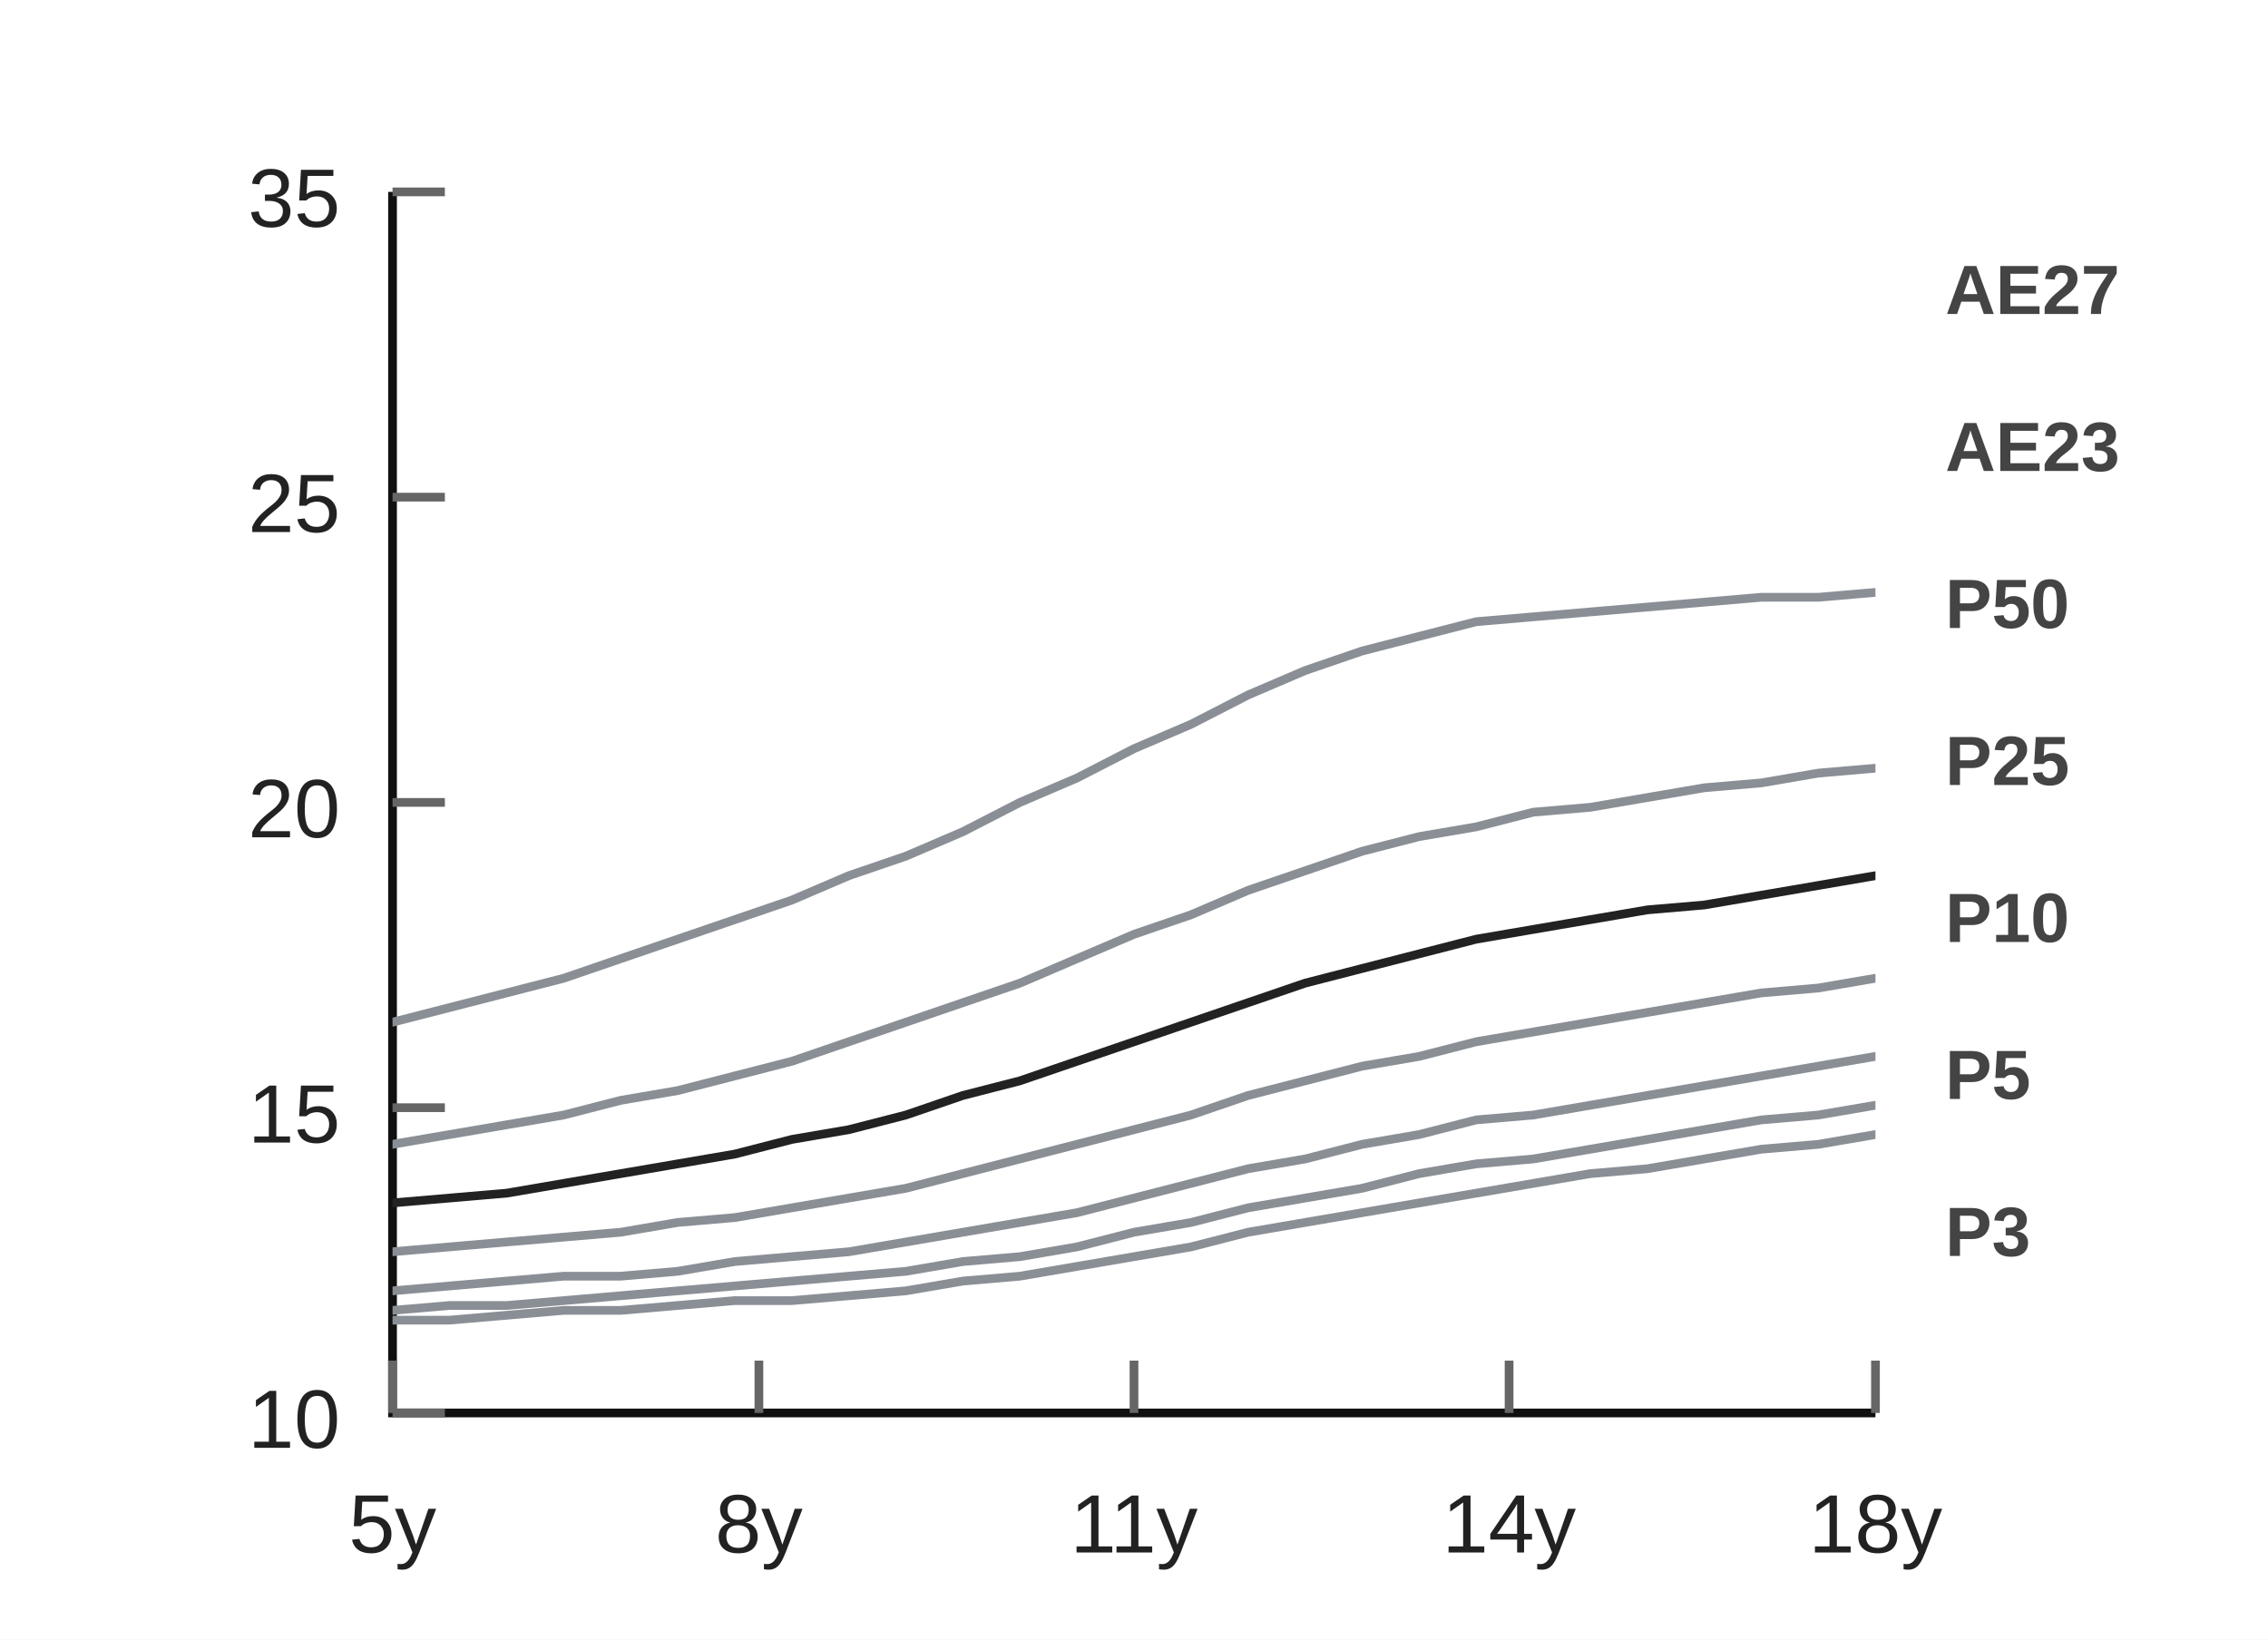
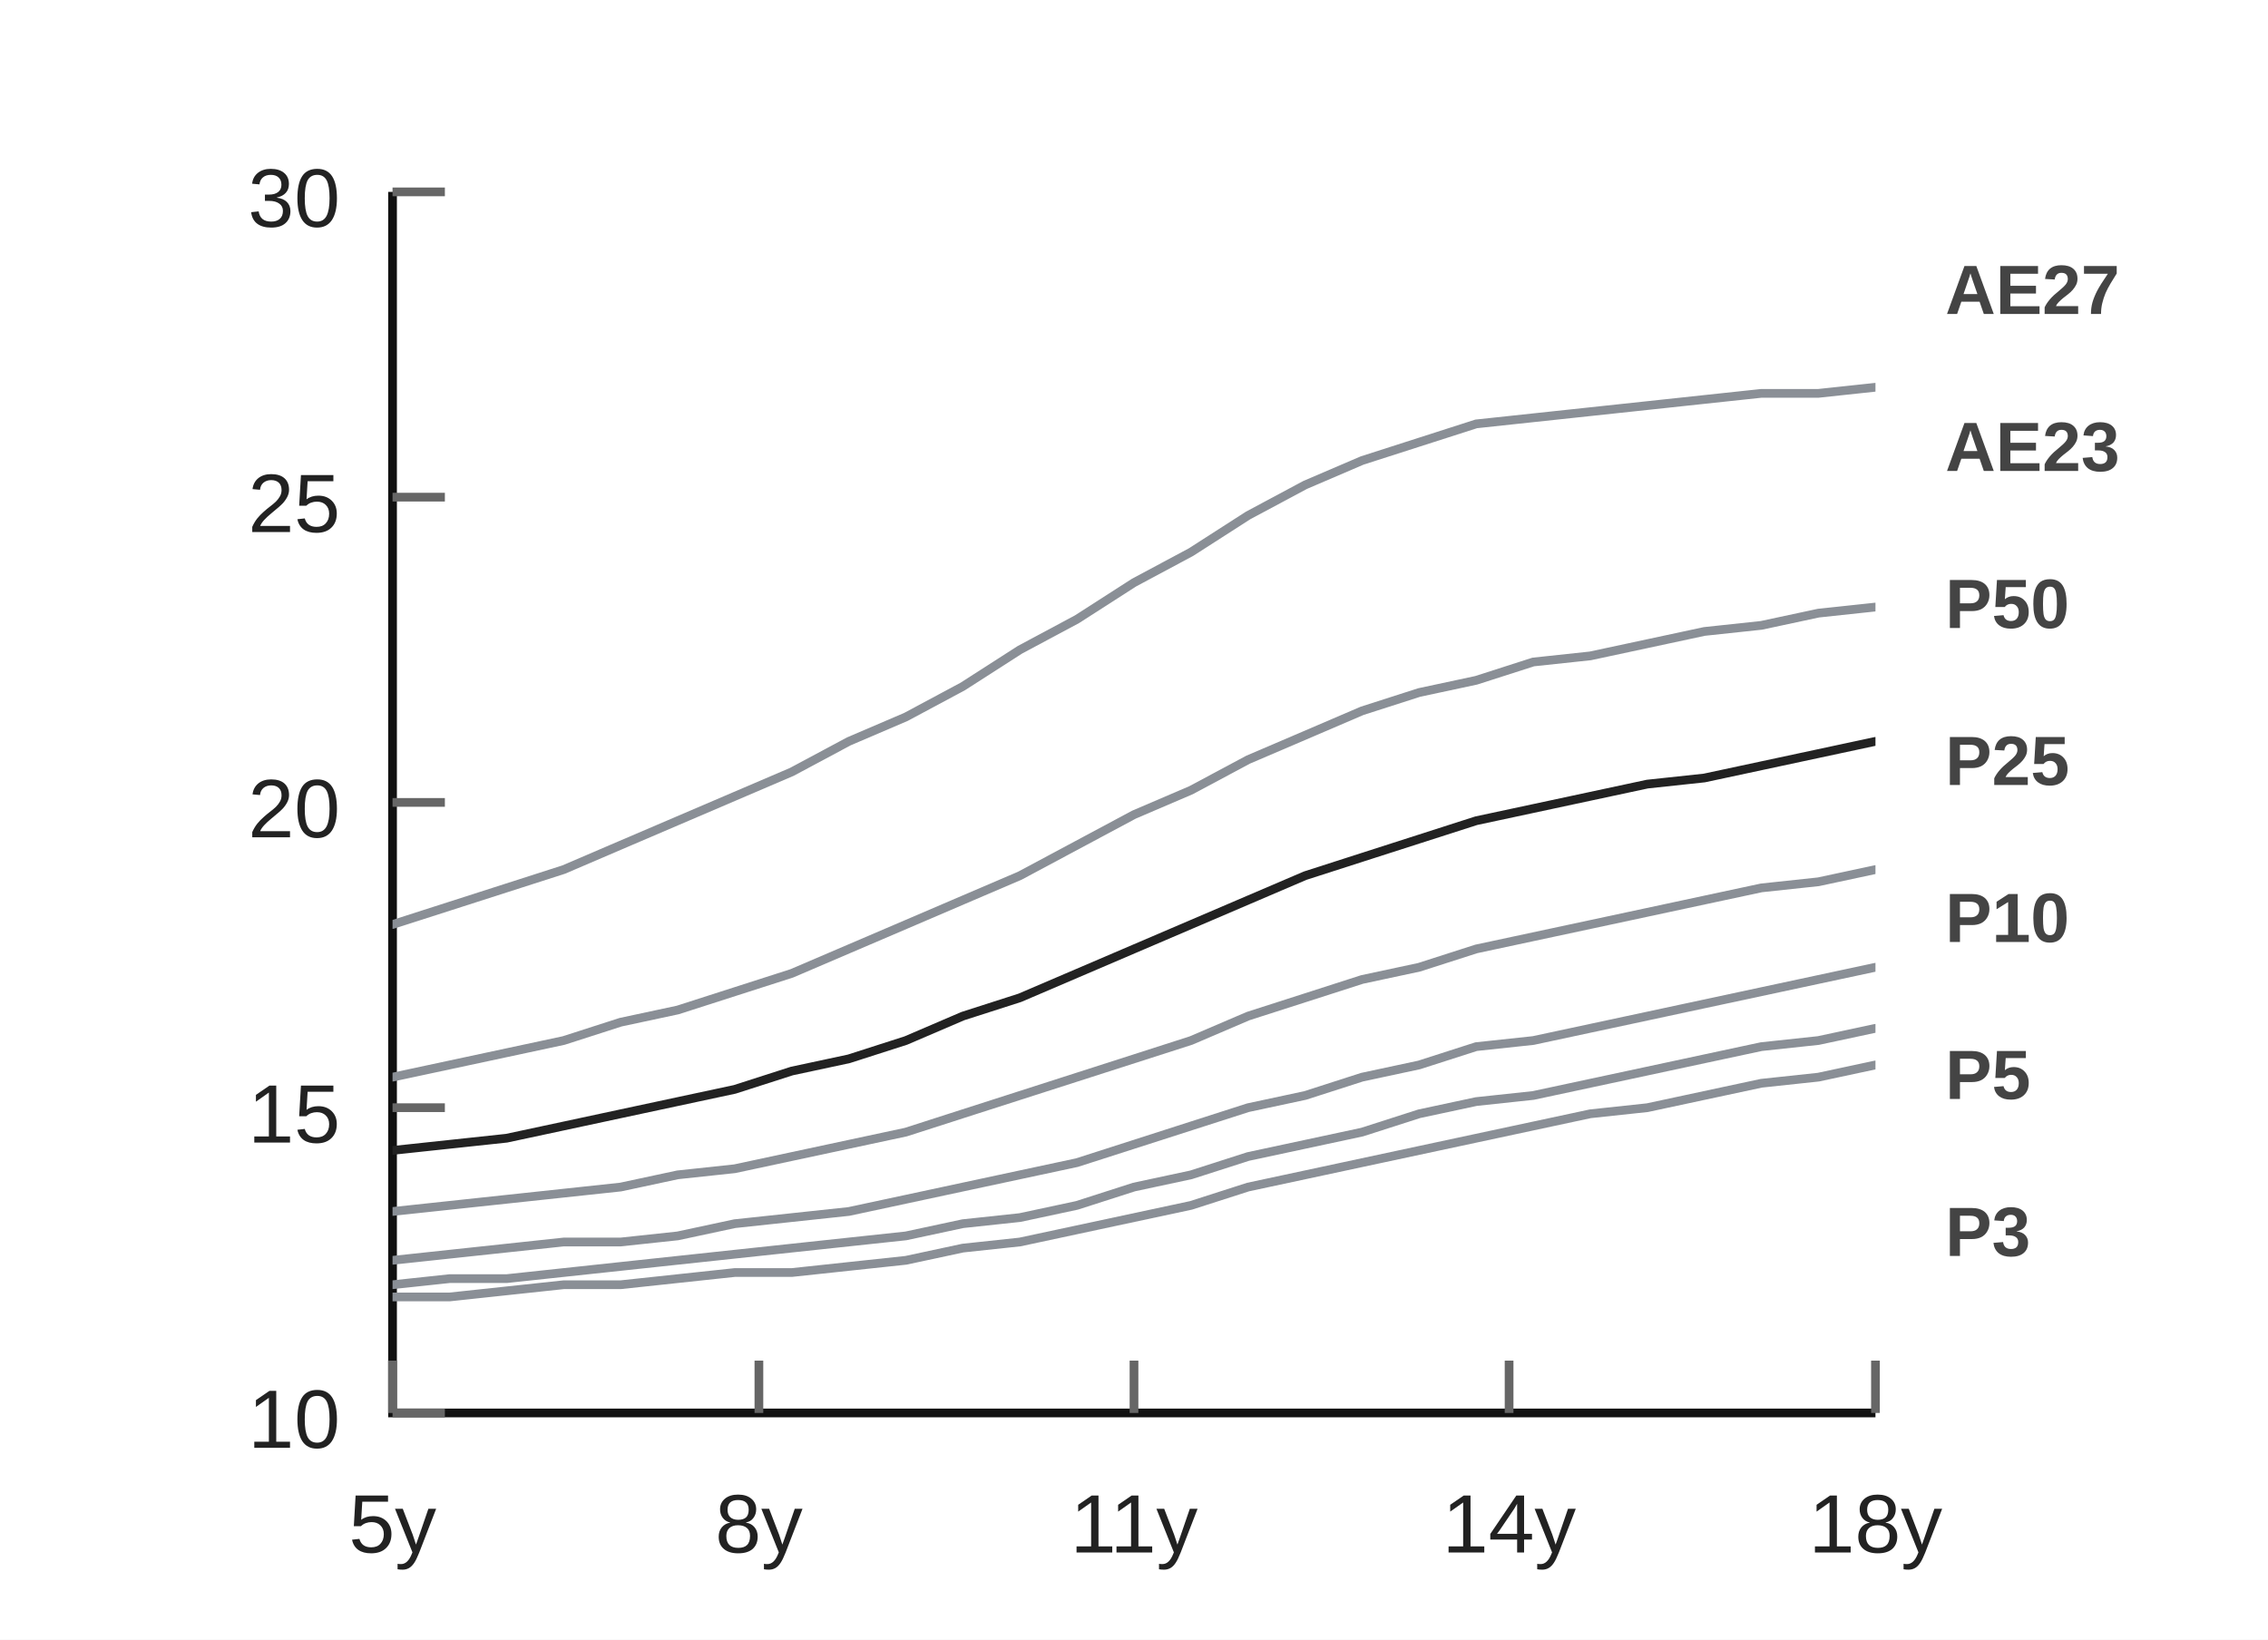
<svg xmlns="http://www.w3.org/2000/svg" viewBox="0 0 260 188" role="img" aria-label="IAP Girls BMI Chart 5-18 years">
  <style>
    .axis { stroke: #111; stroke-width: 1; fill: none; }
    .tick { stroke: #666; stroke-width: 1; }
    .label { fill: #222; font: 9.5px Arial, sans-serif; text-anchor: middle; }
    .ylabel { fill: #222; font: 9.5px Arial, sans-serif; text-anchor: end; }
    .curve { fill: none; stroke: #8a8f96; stroke-width: 1; stroke-linecap: round; }
    .median { fill: none; stroke: #222; stroke-width: 1; stroke-linecap: round; }
    .percentile { fill: #444; font: 700 8px Arial, sans-serif; }
  </style>
  <rect x="0" y="0" width="260" height="188" fill="#fff" />
  <defs>
    <clipPath id="clip-girls-bmi-5-18-minimal-svg-0">
      <rect x="45" y="22" width="170" height="140" />
    </clipPath>
  </defs>
  <path class="axis" d="M45 22 V162 H215" />
  <path class="tick" d="M45 162 V156" />
  <text class="label" x="45" y="178">5y</text>
  <path class="tick" d="M87 162 V156" />
  <text class="label" x="87" y="178">8y</text>
  <path class="tick" d="M130 162 V156" />
  <text class="label" x="130" y="178">11y</text>
  <path class="tick" d="M173 162 V156" />
  <text class="label" x="173" y="178">14y</text>
  <path class="tick" d="M215 162 V156" />
  <text class="label" x="215" y="178">18y</text>
  <path class="tick" d="M45 22 H51" />
-   <text class="ylabel" x="39" y="26">35</text>
+   <text class="ylabel" x="39" y="26">30</text>
  <path class="tick" d="M45 57 H51" />
  <text class="ylabel" x="39" y="61">25</text>
  <path class="tick" d="M45 92 H51" />
  <text class="ylabel" x="39" y="96">20</text>
  <path class="tick" d="M45 127 H51" />
  <text class="ylabel" x="39" y="131">15</text>
  <path class="tick" d="M45 162 H51" />
  <text class="ylabel" x="39" y="166">10</text>
  <g clip-path="url(#clip-girls-bmi-5-18-minimal-svg-0)">
-     <path class="curve" d="M45.00 117.20 L51.54 115.52 L58.08 113.84 L64.62 112.16 L71.15 109.92 L77.69 107.68 L84.23 105.44 L90.77 103.20 L97.31 100.40 L103.85 98.16 L110.38 95.36 L116.92 92.00 L123.46 89.20 L130.00 85.84 L136.54 83.04 L143.08 79.68 L149.62 76.88 L156.15 74.64 L162.69 72.96 L169.23 71.28 L175.77 70.72 L182.31 70.16 L188.85 69.60 L195.38 69.04 L201.92 68.48 L208.46 68.48 L215.00 67.92" />
-     <path class="curve" d="M45.00 131.20 L51.54 130.08 L58.08 128.96 L64.62 127.84 L71.15 126.16 L77.69 125.04 L84.23 123.36 L90.77 121.68 L97.31 119.44 L103.85 117.20 L110.38 114.96 L116.92 112.72 L123.46 109.92 L130.00 107.12 L136.54 104.88 L143.08 102.08 L149.62 99.84 L156.15 97.60 L162.69 95.92 L169.23 94.80 L175.77 93.12 L182.31 92.56 L188.85 91.44 L195.38 90.32 L201.92 89.76 L208.46 88.64 L215.00 88.08" />
-     <path class="median" d="M45.00 137.92 L51.54 137.36 L58.08 136.80 L64.62 135.68 L71.15 134.56 L77.69 133.44 L84.23 132.32 L90.77 130.64 L97.31 129.52 L103.85 127.84 L110.38 125.60 L116.92 123.92 L123.46 121.68 L130.00 119.44 L136.54 117.20 L143.08 114.96 L149.62 112.72 L156.15 111.04 L162.69 109.36 L169.23 107.68 L175.77 106.56 L182.31 105.44 L188.85 104.32 L195.38 103.76 L201.92 102.64 L208.46 101.52 L215.00 100.40" />
-     <path class="curve" d="M45.00 143.52 L51.54 142.96 L58.08 142.40 L64.62 141.84 L71.15 141.28 L77.69 140.16 L84.23 139.60 L90.77 138.48 L97.31 137.36 L103.85 136.24 L110.38 134.56 L116.92 132.88 L123.46 131.20 L130.00 129.52 L136.54 127.84 L143.08 125.60 L149.62 123.92 L156.15 122.24 L162.69 121.12 L169.23 119.44 L175.77 118.32 L182.31 117.20 L188.85 116.08 L195.38 114.96 L201.92 113.84 L208.46 113.28 L215.00 112.16" />
-     <path class="curve" d="M45.00 148.00 L51.54 147.44 L58.08 146.88 L64.62 146.32 L71.15 146.32 L77.69 145.76 L84.23 144.64 L90.77 144.08 L97.31 143.52 L103.85 142.40 L110.38 141.28 L116.92 140.16 L123.46 139.04 L130.00 137.36 L136.54 135.68 L143.08 134.00 L149.62 132.88 L156.15 131.20 L162.69 130.08 L169.23 128.40 L175.77 127.84 L182.31 126.72 L188.85 125.60 L195.38 124.48 L201.92 123.36 L208.46 122.24 L215.00 121.12" />
-     <path class="curve" d="M45.00 150.24 L51.54 149.68 L58.08 149.68 L64.62 149.12 L71.15 148.56 L77.69 148.00 L84.23 147.44 L90.77 146.88 L97.31 146.32 L103.85 145.76 L110.38 144.64 L116.92 144.08 L123.46 142.96 L130.00 141.28 L136.54 140.16 L143.08 138.48 L149.62 137.36 L156.15 136.24 L162.69 134.56 L169.23 133.44 L175.77 132.88 L182.31 131.76 L188.85 130.64 L195.38 129.52 L201.92 128.40 L208.46 127.84 L215.00 126.72" />
-     <path class="curve" d="M45.00 151.36 L51.54 151.36 L58.08 150.80 L64.62 150.24 L71.15 150.24 L77.69 149.68 L84.23 149.12 L90.77 149.12 L97.31 148.56 L103.85 148.00 L110.38 146.88 L116.92 146.32 L123.46 145.20 L130.00 144.08 L136.54 142.96 L143.08 141.28 L149.62 140.16 L156.15 139.04 L162.69 137.92 L169.23 136.80 L175.77 135.68 L182.31 134.56 L188.85 134.00 L195.38 132.88 L201.92 131.76 L208.46 131.20 L215.00 130.08" />
+     <path class="curve" d="M45.00 106.00 L51.54 103.90 L58.08 101.80 L64.62 99.70 L71.15 96.90 L77.69 94.10 L84.23 91.30 L90.77 88.50 L97.31 85.00 L103.85 82.20 L110.38 78.70 L116.92 74.50 L123.46 71.00 L130.00 66.80 L136.54 63.30 L143.08 59.10 L149.62 55.60 L156.15 52.80 L162.69 50.70 L169.23 48.60 L175.77 47.90 L182.31 47.20 L188.85 46.50 L195.38 45.80 L201.92 45.10 L208.46 45.10 L215.00 44.40" />
+     <path class="curve" d="M45.00 123.50 L51.54 122.10 L58.08 120.70 L64.62 119.30 L71.15 117.20 L77.69 115.80 L84.23 113.70 L90.77 111.60 L97.31 108.80 L103.85 106.00 L110.38 103.20 L116.92 100.40 L123.46 96.90 L130.00 93.40 L136.54 90.60 L143.08 87.10 L149.62 84.30 L156.15 81.50 L162.69 79.40 L169.23 78.00 L175.77 75.90 L182.31 75.20 L188.85 73.80 L195.38 72.40 L201.92 71.70 L208.46 70.30 L215.00 69.60" />
+     <path class="median" d="M45.00 131.90 L51.54 131.20 L58.08 130.50 L64.62 129.10 L71.15 127.70 L77.69 126.30 L84.23 124.90 L90.77 122.80 L97.31 121.40 L103.85 119.30 L110.38 116.50 L116.92 114.40 L123.46 111.60 L130.00 108.80 L136.54 106.00 L143.08 103.20 L149.62 100.40 L156.15 98.30 L162.69 96.20 L169.23 94.10 L175.77 92.70 L182.31 91.30 L188.85 89.90 L195.38 89.20 L201.92 87.80 L208.46 86.40 L215.00 85.00" />
+     <path class="curve" d="M45.00 138.90 L51.54 138.20 L58.08 137.50 L64.62 136.80 L71.15 136.10 L77.69 134.70 L84.23 134.00 L90.77 132.60 L97.31 131.20 L103.85 129.80 L110.38 127.70 L116.92 125.60 L123.46 123.50 L130.00 121.40 L136.54 119.30 L143.08 116.50 L149.62 114.40 L156.15 112.30 L162.69 110.90 L169.23 108.80 L175.77 107.40 L182.31 106.00 L188.85 104.60 L195.38 103.20 L201.92 101.80 L208.46 101.10 L215.00 99.70" />
+     <path class="curve" d="M45.00 144.50 L51.54 143.80 L58.08 143.10 L64.62 142.40 L71.15 142.40 L77.69 141.70 L84.23 140.30 L90.77 139.60 L97.31 138.90 L103.85 137.50 L110.38 136.10 L116.92 134.70 L123.46 133.30 L130.00 131.20 L136.54 129.10 L143.08 127.00 L149.62 125.60 L156.15 123.50 L162.69 122.10 L169.23 120.00 L175.77 119.30 L182.31 117.90 L188.85 116.50 L195.38 115.10 L201.92 113.70 L208.46 112.30 L215.00 110.90" />
+     <path class="curve" d="M45.00 147.30 L51.54 146.60 L58.08 146.60 L64.62 145.90 L71.15 145.20 L77.69 144.50 L84.23 143.80 L90.77 143.10 L97.31 142.40 L103.85 141.70 L110.38 140.30 L116.92 139.60 L123.46 138.20 L130.00 136.10 L136.54 134.70 L143.08 132.60 L149.62 131.20 L156.15 129.80 L162.69 127.70 L169.23 126.30 L175.77 125.60 L182.31 124.20 L188.85 122.80 L195.38 121.40 L201.92 120.00 L208.46 119.30 L215.00 117.90" />
+     <path class="curve" d="M45.00 148.70 L51.54 148.70 L58.08 148.00 L64.62 147.30 L71.15 147.30 L77.69 146.60 L84.23 145.90 L90.77 145.90 L97.31 145.20 L103.85 144.50 L110.38 143.10 L116.92 142.40 L123.46 141.00 L130.00 139.60 L136.54 138.20 L143.08 136.10 L149.62 134.70 L156.15 133.30 L162.69 131.90 L169.23 130.50 L175.77 129.10 L182.31 127.70 L188.85 127.00 L195.38 125.60 L201.92 124.20 L208.46 123.50 L215.00 122.10" />
  </g>
  <text class="percentile" x="223" y="36">AE27</text>
  <text class="percentile" x="223" y="54">AE23</text>
  <text class="percentile" x="223" y="72">P50</text>
  <text class="percentile" x="223" y="90">P25</text>
  <text class="percentile" x="223" y="108">P10</text>
  <text class="percentile" x="223" y="126">P5</text>
  <text class="percentile" x="223" y="144">P3</text>
</svg>
